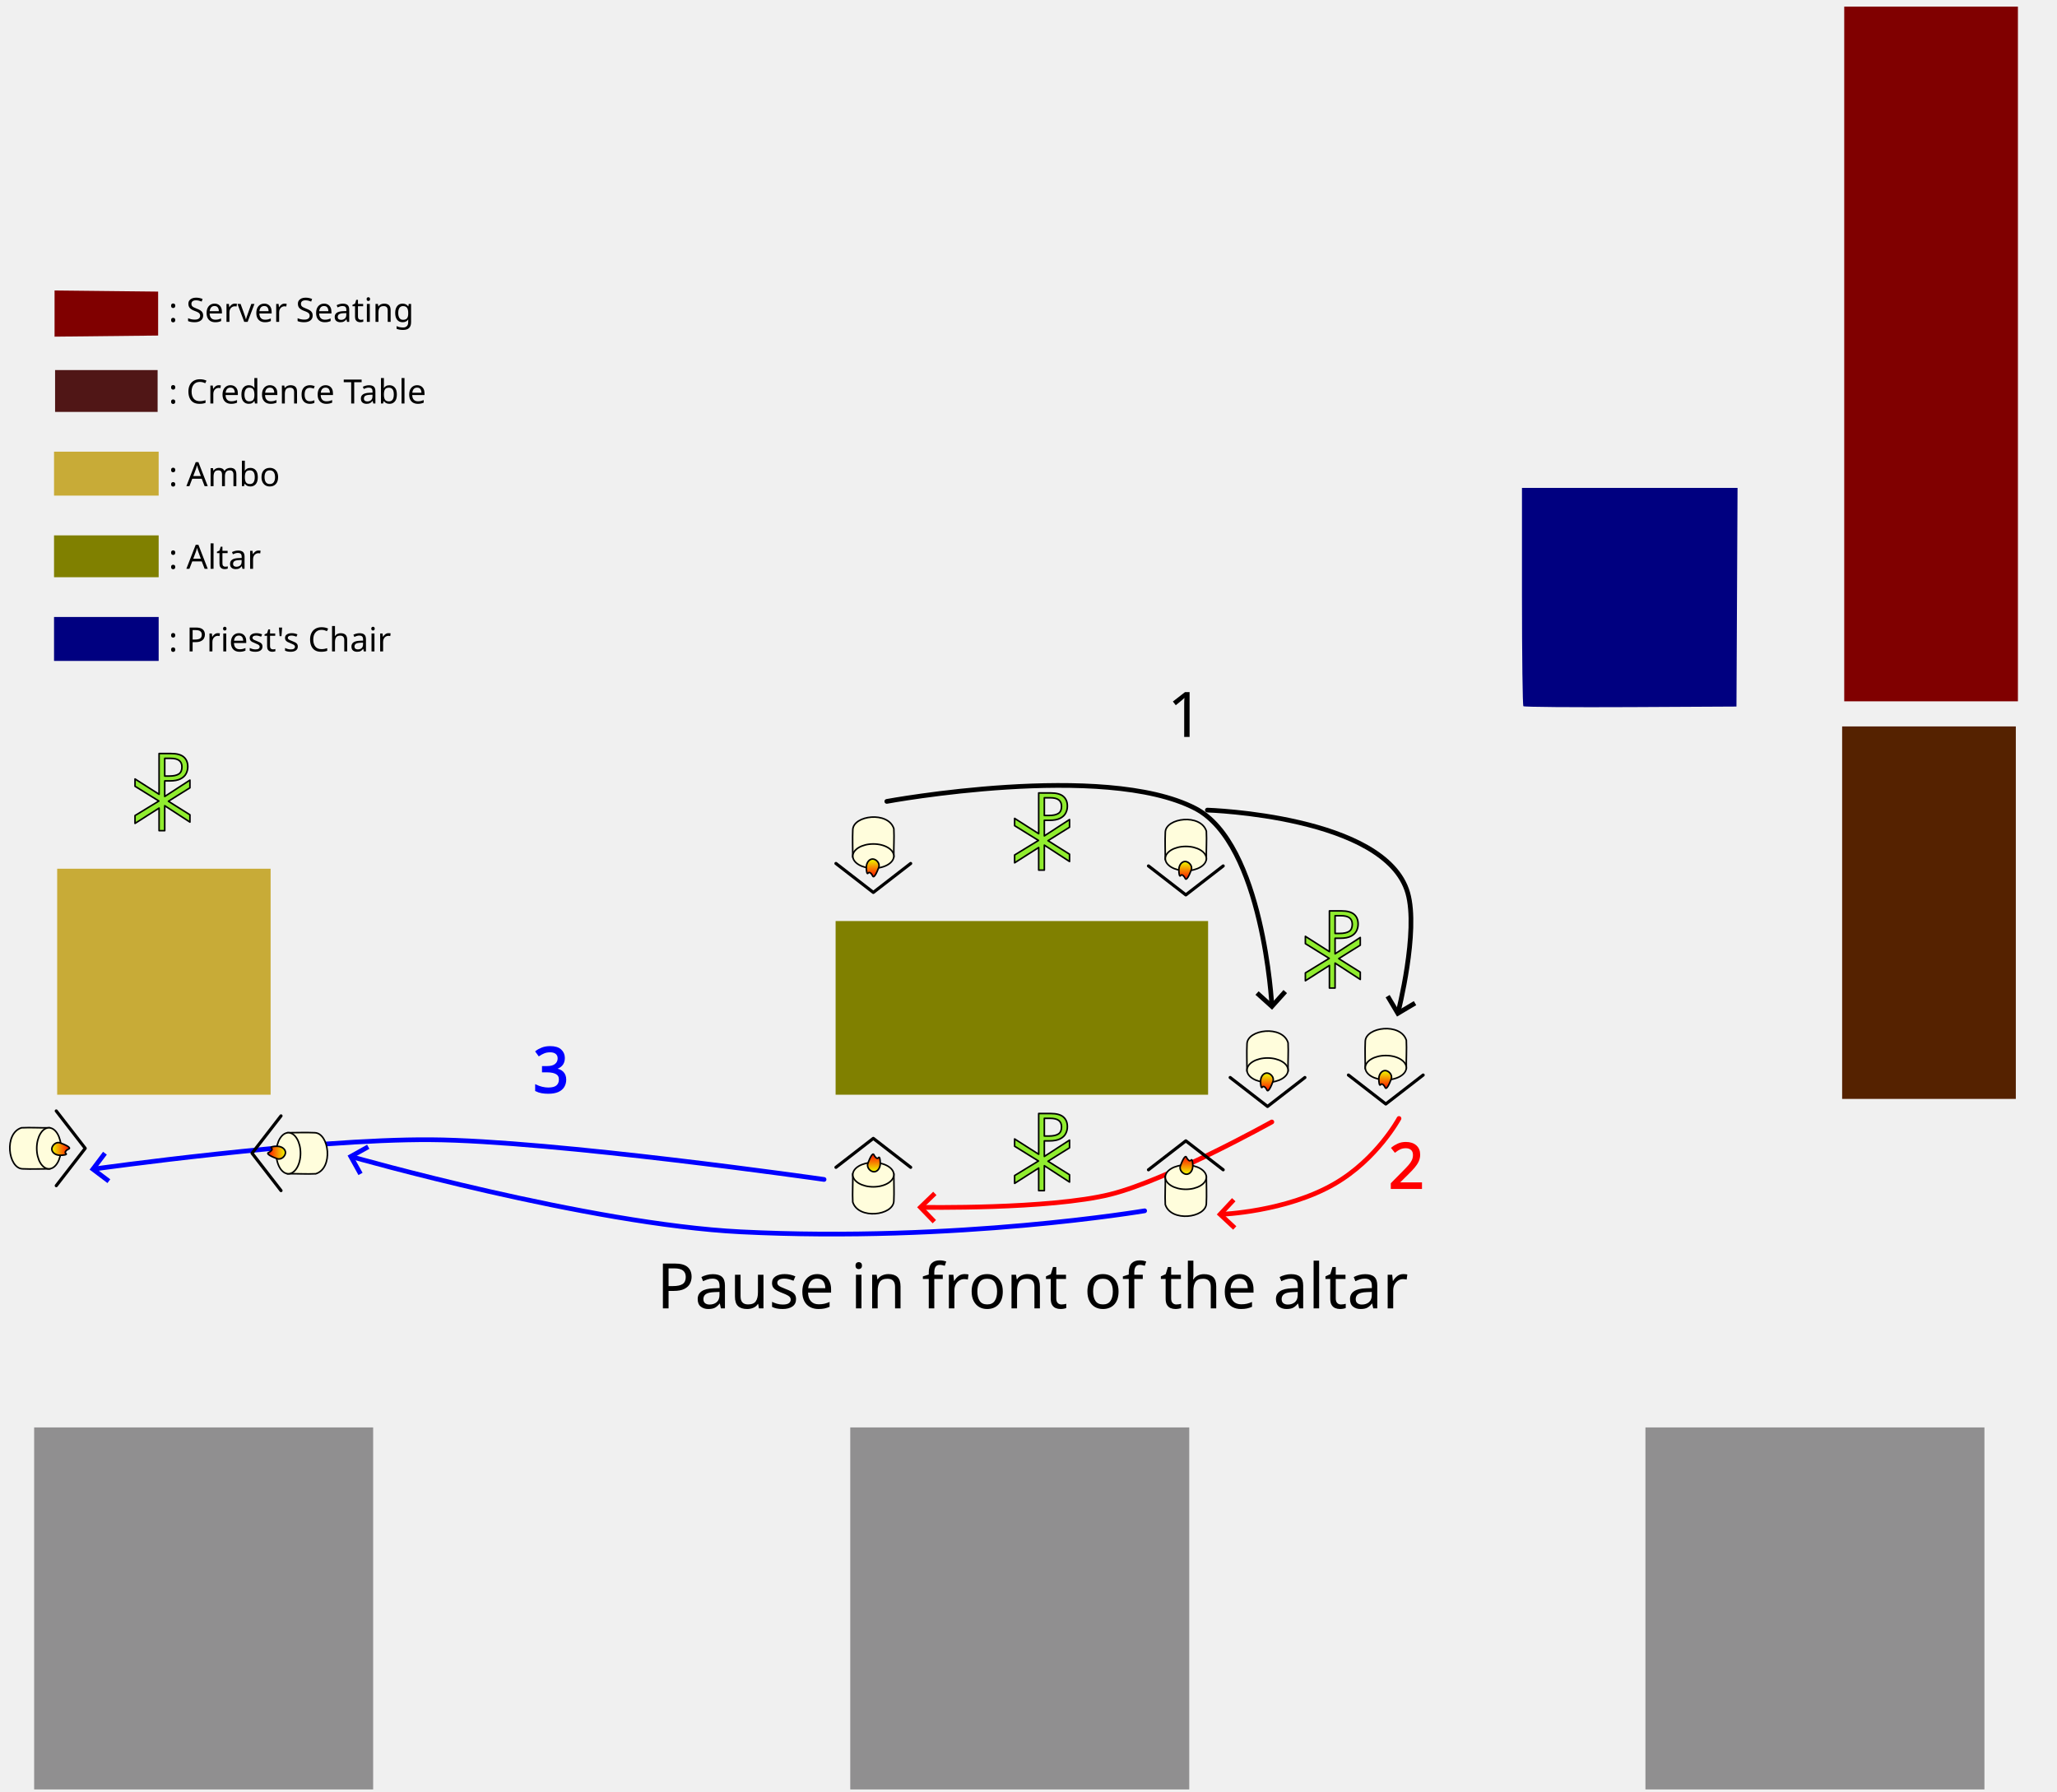
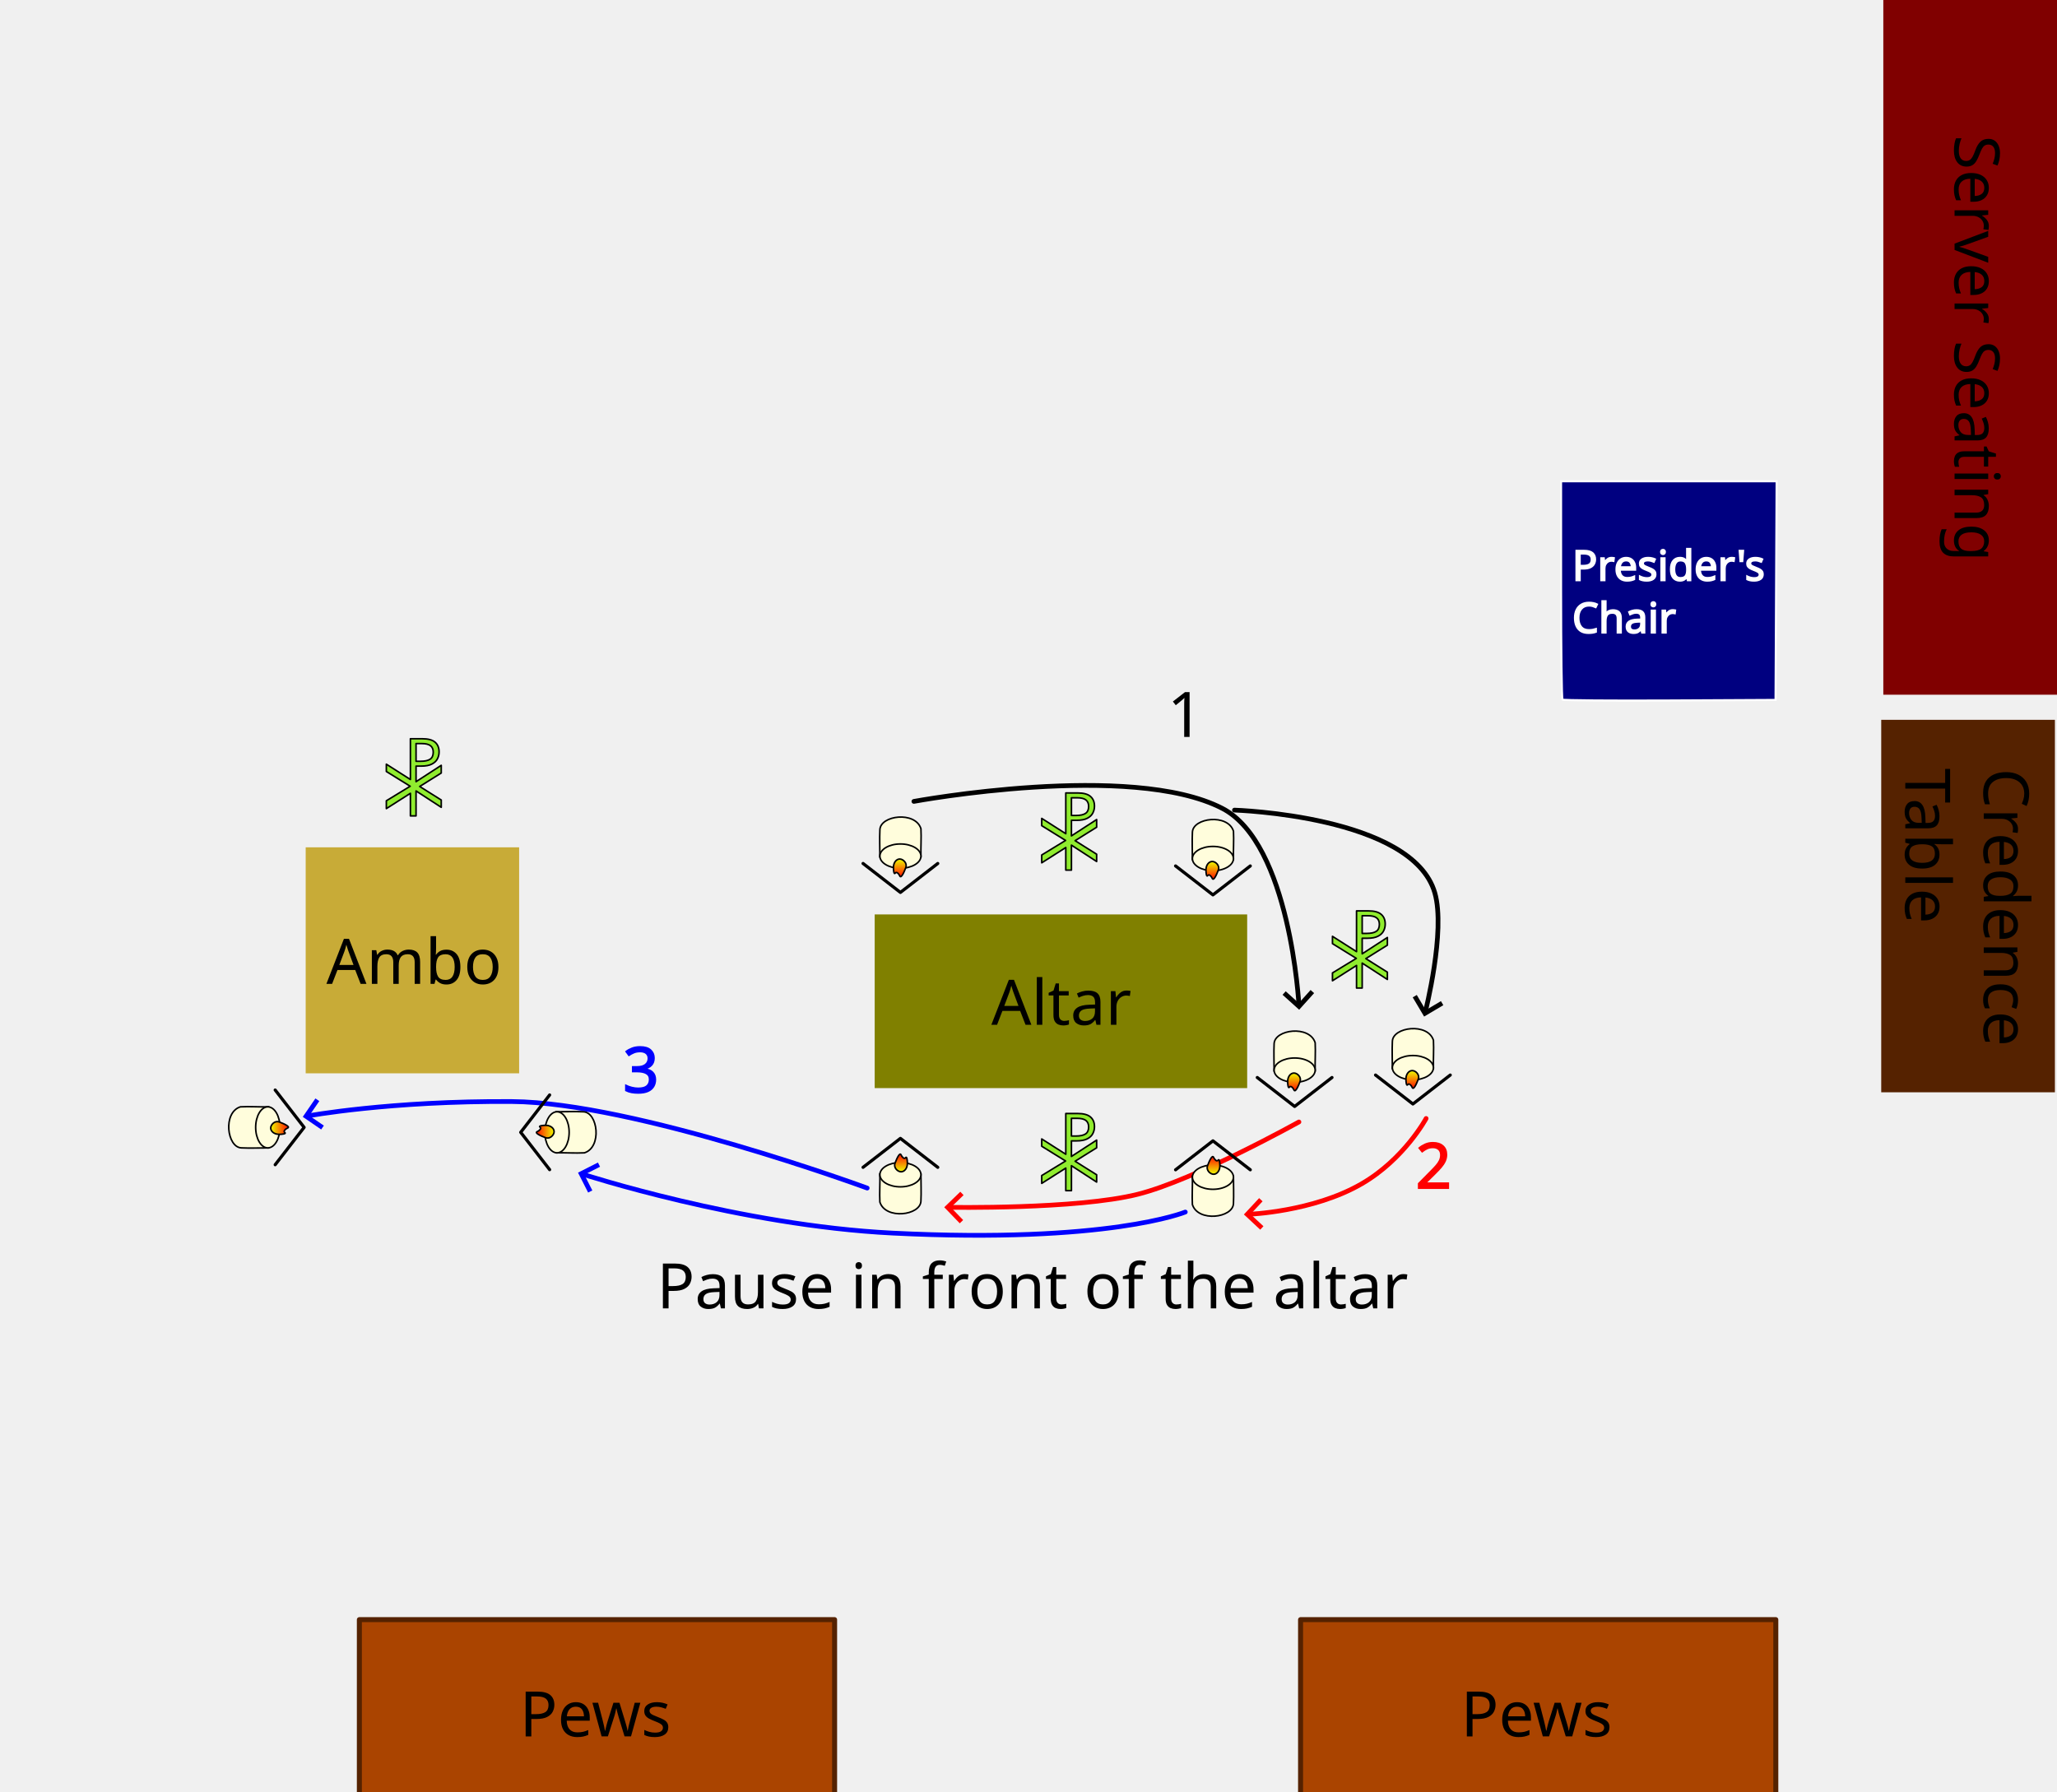
- <svg xmlns="http://www.w3.org/2000/svg" xmlns:xlink="http://www.w3.org/1999/xlink" version="1.1" id="svg48" width="1310.667" height="1141.333" viewBox="0 0 1310.667 1141.333">
+ <svg xmlns="http://www.w3.org/2000/svg" xmlns:xlink="http://www.w3.org/1999/xlink" version="1.1" id="svg48" width="1310.667" height="1141.333" viewBox="0 0 1310.667 1141.333" xml:space="preserve">
  <defs id="defs52">
    <marker style="overflow:visible" id="Arrow1" refX="0" refY="0" orient="auto-start-reverse" markerWidth="4.061" markerHeight="6.707" viewBox="0 0 4.061 6.707" preserveAspectRatio="xMidYMid">
      <path style="fill:none;stroke:context-stroke;stroke-width:1;stroke-linecap:butt" d="M 3,-3 0,0 3,3" id="path5057" transform="rotate(180,0.125,0)" />
    </marker>
    <linearGradient id="linearGradient2110">
      <stop style="stop-color:#edff00;stop-opacity:1;" offset="0" id="stop2106" />
      <stop style="stop-color:#ff1700;stop-opacity:1;" offset="1" id="stop2108" />
    </linearGradient>
    <linearGradient id="linearGradient1039">
      <stop style="stop-color:#000000;stop-opacity:1;" offset="0" id="stop1037" />
    </linearGradient>
-     <linearGradient xlink:href="#linearGradient2110" id="linearGradient2112" x1="-400.906" y1="784.281" x2="-400.906" y2="773.75" gradientUnits="userSpaceOnUse" gradientTransform="matrix(0.8073257,0,0,0.8073257,-77.17398,150.3789)" />
    <linearGradient xlink:href="#linearGradient2110" id="linearGradient4737" gradientUnits="userSpaceOnUse" gradientTransform="matrix(0.8073257,0,0,0.8073257,-77.17398,150.3789)" x1="-400.906" y1="784.281" x2="-400.906" y2="773.75" />
    <linearGradient xlink:href="#linearGradient2110" id="linearGradient4753" gradientUnits="userSpaceOnUse" gradientTransform="matrix(0.8073257,0,0,0.8073257,-77.17398,150.3789)" x1="-400.906" y1="784.281" x2="-400.906" y2="773.75" />
    <linearGradient xlink:href="#linearGradient2110" id="linearGradient4783" gradientUnits="userSpaceOnUse" gradientTransform="matrix(0.8073257,0,0,0.8073257,-77.17398,150.3789)" x1="-400.906" y1="784.281" x2="-400.906" y2="773.75" />
    <linearGradient xlink:href="#linearGradient2110" id="linearGradient4799" gradientUnits="userSpaceOnUse" gradientTransform="matrix(0.8073257,0,0,0.8073257,-77.17398,150.3789)" x1="-400.906" y1="784.281" x2="-400.906" y2="773.75" />
    <linearGradient xlink:href="#linearGradient2110" id="linearGradient4815" gradientUnits="userSpaceOnUse" gradientTransform="matrix(0.8073257,0,0,0.8073257,-77.17398,150.3789)" x1="-400.906" y1="784.281" x2="-400.906" y2="773.75" />
    <linearGradient xlink:href="#linearGradient2110" id="linearGradient4831" gradientUnits="userSpaceOnUse" gradientTransform="matrix(0.8073257,0,0,0.8073257,-77.17398,150.3789)" x1="-400.906" y1="784.281" x2="-400.906" y2="773.75" />
    <linearGradient xlink:href="#linearGradient2110" id="linearGradient4951" gradientUnits="userSpaceOnUse" gradientTransform="matrix(0.8073257,0,0,0.8073257,-77.17398,150.3789)" x1="-400.906" y1="784.281" x2="-400.906" y2="773.75" />
    <linearGradient xlink:href="#linearGradient2110" id="linearGradient4953" gradientUnits="userSpaceOnUse" gradientTransform="matrix(0.8073257,0,0,0.8073257,-77.17398,150.3789)" x1="-400.906" y1="784.281" x2="-400.906" y2="773.75" />
+     <linearGradient xlink:href="#linearGradient2110" id="linearGradient14474" gradientUnits="userSpaceOnUse" gradientTransform="matrix(0.8073257,0,0,0.8073257,-77.17398,150.3789)" x1="-400.906" y1="784.281" x2="-400.906" y2="773.75" />
  </defs>
  <g id="g54">
-     <path style="fill:#800000;stroke-width:1.333" d="m 34.763,199.803 v -14.713 l 33,0.357 33,0.357 v 14 14 l -33,0.357 -33,0.357 z" id="path4187" />
-     <path style="fill:#501616;stroke-width:1.333" d="M 35.097,249.136 V 235.803 h 32.667 32.667 v 13.333 13.333 H 67.763 35.097 Z" id="path4143" />
-     <path style="fill:#c8ab37;stroke-width:1.333" d="m 34.43,301.803 v -14 h 33.333 33.333 v 14 14 H 67.763 34.43 Z" id="path4123" />
-     <path style="fill:#808000;stroke-width:1.333" d="m 34.43,354.47 v -13.333 h 33.333 33.333 v 13.333 13.333 H 67.763 34.43 Z" id="path4103" />
-     <path style="fill:#000080;stroke-width:1.333" d="m 34.43,407.136 v -14 h 33.333 33.333 v 14 14 H 67.763 34.43 Z" id="path4061" />
-     <path style="fill:#800000;stroke-width:1.333" d="M 1175.097,225.548 V 4.215 h 55.333 55.333 V 225.548 446.881 h -55.333 -55.333 z" id="path4037" />
-     <path style="fill:#000080;stroke-width:1.333" d="m 970.664,450.004 c -0.496,-0.496 -0.901,-32.001 -0.901,-70.012 v -69.111 h 68.679 68.679 l -0.345,69.667 -0.345,69.667 -67.432,0.345 c -37.088,0.19 -67.838,-0.06 -68.333,-0.556 z" id="path4035" />
-     <path style="fill:#808000;stroke-width:1.333" d="m 532.43,642.215 v -55.333 h 118.667 118.667 v 55.333 55.333 H 651.097 532.43 Z" id="path4033" />
-     <path style="fill:#c8ab37;stroke-width:1.333" d="m 36.43,625.548 v -72 h 68 68 v 72 72 h -68 -68 z" id="path4031" />
-     <path style="fill:#552200;stroke-width:1.333" d="M 1173.763,581.548 V 462.881 h 55.333 55.333 V 581.548 700.215 h -55.333 -55.333 z" id="path4029" />
-     <path style="fill:#908f90;stroke-width:1.333" d="M 1048.43,1024.881 V 909.548 h 108 108 v 115.333 115.333 h -108 -108 z" id="path4027" />
-     <path style="fill:#908f90;stroke-width:1.333" d="M 541.763,1024.881 V 909.548 h 108 108 v 115.333 115.333 h -108 -108 z" id="path4025" />
-     <path style="fill:#908f90;stroke-width:1.333" d="M 21.763,1024.881 V 909.548 H 129.763 237.763 v 115.333 115.333 H 129.763 21.763 Z" id="path4021" />
-     <g id="g1775" transform="translate(149.1426,-91.05547)">
-       <path style="fill:#ffca00;fill-opacity:1;stroke:#000000;stroke-width:4.58;stroke-dasharray:none;stroke-dashoffset:0;stroke-opacity:1" id="path1746" d="m -399.077,179.704 c -107.423,-11.161 -30.597,127.778 -98.665,43.926 -68.068,-83.851 52.11,19.896 63.271,-87.527 11.161,-107.423 -127.778,-30.597 -43.926,-98.665 83.851,-68.068 -19.896,52.11 87.527,63.271 107.423,11.161 30.597,-127.778 98.665,-43.926 68.068,83.851 -52.11,-19.896 -63.271,87.527 -11.161,107.423 127.778,30.597 43.926,98.665 -83.851,68.068 19.896,-52.11 -87.527,-63.271 z" transform="matrix(0.1372033,-0.1698323,0.1698323,0.1372033,-312.0219,641.285)" />
-       <path style="fill:none;stroke:#000000;stroke-width:2;stroke-linecap:round;stroke-linejoin:round;stroke-dasharray:none;stroke-opacity:1" d="m -366.202,701.22 23.803,-18.438 23.803,18.438" id="path1769" />
-     </g>
-     <path style="fill:none;stroke:#000000;stroke-width:2;stroke-linecap:round;stroke-linejoin:round;stroke-dasharray:none;stroke-opacity:1" d="m -464.738,702.127 23.803,-18.438 23.803,18.438" id="path1771" />
-     <g id="g3921">
-       <g id="g3901" transform="matrix(1.291578,0,0,1.291578,121.3577,-225.832)" style="stroke-width:0.774;stroke-dasharray:none">
-         <g id="g1976" style="stroke-width:0.774;stroke-dasharray:none">
-           <path id="ellipse1964" style="fill:#fffddc;stroke:#000000;stroke-linecap:round;stroke-linejoin:round;stroke-width:0.774;stroke-dasharray:none" d="m -411.295,784.34 c 0.13,4.625 -0.247,9.546 0,14.033 2.765,8.793 20.068,6.628 20.254,-0.535 0.212,-4.273 0,-9.041 0,-13.498 z" />
-           <ellipse style="fill:#fffddc;fill-opacity:1;stroke:#000000;stroke-width:0.774;stroke-linecap:round;stroke-linejoin:round;stroke-dasharray:none;stroke-dashoffset:0;stroke-opacity:1" id="path1835" ry="5.994" rx="10.127" cy="784.857" cx="-401.164" />
-         </g>
-         <path id="path2030" style="fill:url(#linearGradient2112);stroke:#000000;stroke-width:0.774;stroke-linecap:round;stroke-linejoin:round;stroke-dasharray:none" d="m -397.733,779.412 c -0.034,2.299 -1.445,4.011 -3.103,4.011 -1.658,0 -3.789,-2.002 -3.002,-4.163 0.833,-2.286 2.356,-5.69 3.002,-4.163 0.4,0.946 1.579,2.331 2.224,1.371 0.606,-0.902 0.905,1.239 0.879,2.944 z" />
-       </g>
-       <path style="fill:none;stroke:#000000;stroke-width:2;stroke-linecap:round;stroke-linejoin:round;stroke-dasharray:none;stroke-opacity:1" d="m -420.58,783.176 23.803,-18.438 23.803,18.438" id="path3895" />
-     </g>
-     <g id="g4735" transform="rotate(180,79.83701,666.6911)">
+     <g id="g4735" transform="rotate(180,88.47158,666.6911)">
      <g id="g4731" transform="matrix(1.291578,0,0,1.291578,121.3577,-225.832)" style="stroke-width:0.774;stroke-dasharray:none">
        <g id="g4727" style="stroke-width:0.774;stroke-dasharray:none">
          <path id="path4723" style="fill:#fffddc;stroke:#000000;stroke-width:0.774;stroke-linecap:round;stroke-linejoin:round;stroke-dasharray:none" d="m -411.295,784.34 c 0.13,4.625 -0.247,9.546 0,14.033 2.765,8.793 20.068,6.628 20.254,-0.535 0.212,-4.273 0,-9.041 0,-13.498 z" />
          <ellipse style="fill:#fffddc;fill-opacity:1;stroke:#000000;stroke-width:0.774;stroke-linecap:round;stroke-linejoin:round;stroke-dasharray:none;stroke-dashoffset:0;stroke-opacity:1" id="ellipse4725" ry="5.994" rx="10.127" cy="784.857" cx="-401.164" />
        </g>
        <path id="path4729" style="fill:url(#linearGradient4737);stroke:#000000;stroke-width:0.774;stroke-linecap:round;stroke-linejoin:round;stroke-dasharray:none" d="m -397.733,779.412 c -0.034,2.299 -1.445,4.011 -3.103,4.011 -1.658,0 -3.789,-2.002 -3.002,-4.163 0.833,-2.286 2.356,-5.69 3.002,-4.163 0.4,0.946 1.579,2.331 2.224,1.371 0.606,-0.902 0.905,1.239 0.879,2.944 z" />
      </g>
      <path style="fill:none;stroke:#000000;stroke-width:2;stroke-linecap:round;stroke-linejoin:round;stroke-dasharray:none;stroke-opacity:1" d="m -420.58,783.176 23.803,-18.438 23.803,18.438" id="path4733" />
    </g>
-     <g id="g4767" transform="rotate(180,829.3669,593.6542)">
+     <g id="g4767" transform="rotate(180,838.0015,593.6542)">
      <g id="g4747" transform="matrix(1.291578,0,0,1.291578,1421.288,-373.4757)" style="stroke-width:0.774;stroke-dasharray:none">
        <g id="g4743" style="stroke-width:0.774;stroke-dasharray:none">
          <path id="path4739" style="fill:#fffddc;stroke:#000000;stroke-width:0.774;stroke-linecap:round;stroke-linejoin:round;stroke-dasharray:none" d="m -411.295,784.34 c 0.13,4.625 -0.247,9.546 0,14.033 2.765,8.793 20.068,6.628 20.254,-0.535 0.212,-4.273 0,-9.041 0,-13.498 z" />
          <ellipse style="fill:#fffddc;fill-opacity:1;stroke:#000000;stroke-width:0.774;stroke-linecap:round;stroke-linejoin:round;stroke-dasharray:none;stroke-dashoffset:0;stroke-opacity:1" id="ellipse4741" ry="5.994" rx="10.127" cy="784.857" cx="-401.164" />
        </g>
        <path id="path4745" style="fill:url(#linearGradient4753);stroke:#000000;stroke-width:0.774;stroke-linecap:round;stroke-linejoin:round;stroke-dasharray:none" d="m -397.733,779.412 c -0.034,2.299 -1.445,4.011 -3.103,4.011 -1.658,0 -3.789,-2.002 -3.002,-4.163 0.833,-2.286 2.356,-5.69 3.002,-4.163 0.4,0.946 1.579,2.331 2.224,1.371 0.606,-0.902 0.905,1.239 0.879,2.944 z" />
      </g>
      <path style="fill:none;stroke:#000000;stroke-width:2;stroke-linecap:round;stroke-linejoin:round;stroke-dasharray:none;stroke-opacity:1" d="m 879.35,635.533 23.803,-18.438 23.803,18.438" id="path4749" />
    </g>
-     <g id="g4781" transform="rotate(180,205.4308,734.8807)">
+     <g id="g4781" transform="rotate(180,214.0653,734.8807)">
      <g id="g4777" transform="matrix(1.291578,0,0,1.291578,121.3577,-225.832)" style="stroke-width:0.774;stroke-dasharray:none">
        <g id="g4773" style="stroke-width:0.774;stroke-dasharray:none">
          <path id="path4769" style="fill:#fffddc;stroke:#000000;stroke-width:0.774;stroke-linecap:round;stroke-linejoin:round;stroke-dasharray:none" d="m -411.295,784.34 c 0.13,4.625 -0.247,9.546 0,14.033 2.765,8.793 20.068,6.628 20.254,-0.535 0.212,-4.273 0,-9.041 0,-13.498 z" />
          <ellipse style="fill:#fffddc;fill-opacity:1;stroke:#000000;stroke-width:0.774;stroke-linecap:round;stroke-linejoin:round;stroke-dasharray:none;stroke-dashoffset:0;stroke-opacity:1" id="ellipse4771" ry="5.994" rx="10.127" cy="784.857" cx="-401.164" />
        </g>
        <path id="path4775" style="fill:url(#linearGradient4783);stroke:#000000;stroke-width:0.774;stroke-linecap:round;stroke-linejoin:round;stroke-dasharray:none" d="m -397.733,779.412 c -0.034,2.299 -1.445,4.011 -3.103,4.011 -1.658,0 -3.789,-2.002 -3.002,-4.163 0.833,-2.286 2.356,-5.69 3.002,-4.163 0.4,0.946 1.579,2.331 2.224,1.371 0.606,-0.902 0.905,1.239 0.879,2.944 z" />
      </g>
      <path style="fill:none;stroke:#000000;stroke-width:2;stroke-linecap:round;stroke-linejoin:round;stroke-dasharray:none;stroke-opacity:1" d="m -420.58,783.176 23.803,-18.438 23.803,18.438" id="path4779" />
    </g>
-     <g id="g4797" transform="rotate(180,243.1089,734.0957)">
+     <g id="g4797" transform="rotate(180,251.7435,734.0957)">
      <g id="g4793" transform="matrix(1.291578,0,0,1.291578,121.3577,-225.832)" style="stroke-width:0.774;stroke-dasharray:none">
        <g id="g4789" style="stroke-width:0.774;stroke-dasharray:none">
          <path id="path4785" style="fill:#fffddc;stroke:#000000;stroke-width:0.774;stroke-linecap:round;stroke-linejoin:round;stroke-dasharray:none" d="m -411.295,784.34 c 0.13,4.625 -0.247,9.546 0,14.033 2.765,8.793 20.068,6.628 20.254,-0.535 0.212,-4.273 0,-9.041 0,-13.498 z" />
          <ellipse style="fill:#fffddc;fill-opacity:1;stroke:#000000;stroke-width:0.774;stroke-linecap:round;stroke-linejoin:round;stroke-dasharray:none;stroke-dashoffset:0;stroke-opacity:1" id="ellipse4787" ry="5.994" rx="10.127" cy="784.857" cx="-401.164" />
        </g>
        <path id="path4791" style="fill:url(#linearGradient4799);stroke:#000000;stroke-width:0.774;stroke-linecap:round;stroke-linejoin:round;stroke-dasharray:none" d="m -397.733,779.412 c -0.034,2.299 -1.445,4.011 -3.103,4.011 -1.658,0 -3.789,-2.002 -3.002,-4.163 0.833,-2.286 2.356,-5.69 3.002,-4.163 0.4,0.946 1.579,2.331 2.224,1.371 0.606,-0.902 0.905,1.239 0.879,2.944 z" />
      </g>
      <path style="fill:none;stroke:#000000;stroke-width:2;stroke-linecap:round;stroke-linejoin:round;stroke-dasharray:none;stroke-opacity:1" d="m -420.58,783.176 23.803,-18.438 23.803,18.438" id="path4795" />
    </g>
-     <g id="g4829" transform="rotate(90,-154.7236,973.7532)">
+     <g id="g4829" transform="rotate(90,-78.30858,1036.824)">
      <g id="g4825" transform="matrix(1.291578,0,0,1.291578,121.3577,-225.832)" style="stroke-width:0.774;stroke-dasharray:none">
        <g id="g4821" style="stroke-width:0.774;stroke-dasharray:none">
          <path id="path4817" style="fill:#fffddc;stroke:#000000;stroke-width:0.774;stroke-linecap:round;stroke-linejoin:round;stroke-dasharray:none" d="m -411.295,784.34 c 0.13,4.625 -0.247,9.546 0,14.033 2.765,8.793 20.068,6.628 20.254,-0.535 0.212,-4.273 0,-9.041 0,-13.498 z" />
          <ellipse style="fill:#fffddc;fill-opacity:1;stroke:#000000;stroke-width:0.774;stroke-linecap:round;stroke-linejoin:round;stroke-dasharray:none;stroke-dashoffset:0;stroke-opacity:1" id="ellipse4819" ry="5.994" rx="10.127" cy="784.857" cx="-401.164" />
        </g>
        <path id="path4823" style="fill:url(#linearGradient4831);stroke:#000000;stroke-width:0.774;stroke-linecap:round;stroke-linejoin:round;stroke-dasharray:none" d="m -397.733,779.412 c -0.034,2.299 -1.445,4.011 -3.103,4.011 -1.658,0 -3.789,-2.002 -3.002,-4.163 0.833,-2.286 2.356,-5.69 3.002,-4.163 0.4,0.946 1.579,2.331 2.224,1.371 0.606,-0.902 0.905,1.239 0.879,2.944 z" />
      </g>
      <path style="fill:none;stroke:#000000;stroke-width:2;stroke-linecap:round;stroke-linejoin:round;stroke-dasharray:none;stroke-opacity:1" d="m -420.58,783.176 23.803,-18.438 23.803,18.438" id="path4827" />
    </g>
-     <g id="g4879">
-       <g aria-label="P" id="text4835" style="font-size:40px;line-height:1.25;fill:#000000;fill-opacity:1;stroke:#000000;stroke-opacity:1;stroke-linecap:butt;stroke-linejoin:round" transform="translate(-480.3961,91.84043)">
-         <path id="path4841" style="fill:#90ec2f;fill-opacity:1;stroke:#000000;stroke-opacity:1;stroke-linecap:butt;stroke-linejoin:round" d="M 409.068 397.72 L 409.068 423.693 L 393.738 413.927 L 393.738 418.581 L 408.927 427.988 L 393.738 437.249 L 393.738 442.247 L 409.068 432.492 L 409.068 446.884 L 412.668 446.884 L 412.668 430.978 L 428.722 441.413 L 428.722 436.759 L 415.004 428.136 L 428.722 419.562 L 428.722 414.662 L 412.668 425.081 L 412.668 415.16 L 415.947 415.16 C 418.8 415.16 421.053 414.734 422.707 413.88 C 424.387 413.027 425.574 411.92 426.267 410.56 C 426.987 409.173 427.347 407.692 427.347 406.119 C 427.347 403.452 426.493 401.386 424.787 399.919 C 423.08 398.453 420.36 397.72 416.627 397.72 L 409.068 397.72 z M 412.668 400.8 L 416.308 400.8 C 418.842 400.8 420.693 401.253 421.867 402.16 C 423.04 403.066 423.627 404.439 423.627 406.279 C 423.627 408.385 422.96 409.879 421.627 410.759 C 420.293 411.639 418.267 412.079 415.546 412.079 L 412.668 412.079 L 412.668 400.8 z " />
-       </g>
-       <g aria-label="X" transform="rotate(90)" id="text4839" style="font-size:48.997px;line-height:1.25;stroke:#000000;stroke-width:1.225;stroke-linejoin:round" />
-     </g>
-     <g id="g4887" transform="translate(733.1535,15.69922)">
+     <g id="g4887" transform="translate(750.4227,15.69922)">
      <g aria-label="P" id="g4883" style="font-size:40px;line-height:1.25;fill:#000000;fill-opacity:1;stroke:#000000;stroke-linecap:butt;stroke-linejoin:round;stroke-opacity:1" transform="translate(-480.3961,91.84043)">
        <path id="path4881" style="fill:#90ec2f;fill-opacity:1;stroke:#000000;stroke-linecap:butt;stroke-linejoin:round;stroke-opacity:1" d="m 409.068,397.72 v 25.973 l -15.33,-9.766 v 4.654 l 15.189,9.406 -15.189,9.262 v 4.998 l 15.33,-9.756 v 14.393 h 3.6 v -15.906 l 16.055,10.436 v -4.654 l -13.719,-8.623 13.719,-8.574 v -4.9 l -16.055,10.42 v -9.922 h 3.279 c 2.853,0 5.106,-0.426 6.76,-1.279 1.68,-0.853 2.867,-1.96 3.561,-3.32 0.72,-1.387 1.08,-2.868 1.08,-4.441 0,-2.667 -0.854,-4.733 -2.561,-6.199 -1.707,-1.467 -4.427,-2.199 -8.16,-2.199 z m 3.6,3.08 h 3.641 c 2.533,0 4.385,0.453 5.559,1.359 1.173,0.907 1.76,2.279 1.76,4.119 0,2.107 -0.667,3.6 -2,4.48 -1.333,0.88 -3.36,1.32 -6.08,1.32 h -2.879 z" />
      </g>
      <g aria-label="X" transform="rotate(90)" id="g4885" style="font-size:48.997px;line-height:1.25;stroke:#000000;stroke-width:1.225;stroke-linejoin:round" />
    </g>
-     <g id="g4895" transform="translate(918.4043,90.85147)">
+     <g id="g4895" transform="translate(935.6735,90.85147)">
      <g aria-label="P" id="g4891" style="font-size:40px;line-height:1.25;fill:#000000;fill-opacity:1;stroke:#000000;stroke-linecap:butt;stroke-linejoin:round;stroke-opacity:1" transform="translate(-480.3961,91.84043)">
        <path id="path4889" style="fill:#90ec2f;fill-opacity:1;stroke:#000000;stroke-linecap:butt;stroke-linejoin:round;stroke-opacity:1" d="m 409.068,397.72 v 25.973 l -15.33,-9.766 v 4.654 l 15.189,9.406 -15.189,9.262 v 4.998 l 15.33,-9.756 v 14.393 h 3.6 v -15.906 l 16.055,10.436 v -4.654 l -13.719,-8.623 13.719,-8.574 v -4.9 l -16.055,10.42 v -9.922 h 3.279 c 2.853,0 5.106,-0.426 6.76,-1.279 1.68,-0.853 2.867,-1.96 3.561,-3.32 0.72,-1.387 1.08,-2.868 1.08,-4.441 0,-2.667 -0.854,-4.733 -2.561,-6.199 -1.707,-1.467 -4.427,-2.199 -8.16,-2.199 z m 3.6,3.08 h 3.641 c 2.533,0 4.385,0.453 5.559,1.359 1.173,0.907 1.76,2.279 1.76,4.119 0,2.107 -0.667,3.6 -2,4.48 -1.333,0.88 -3.36,1.32 -6.08,1.32 h -2.879 z" />
      </g>
      <g aria-label="X" transform="rotate(90)" id="g4893" style="font-size:48.997px;line-height:1.25;stroke:#000000;stroke-width:1.225;stroke-linejoin:round" />
    </g>
-     <g id="g4903" transform="translate(172.6914,-9.419532)">
+     <g id="g4903" transform="translate(332.8235,-18.83906)">
      <g aria-label="P" id="g4899" style="font-size:40px;line-height:1.25;fill:#000000;fill-opacity:1;stroke:#000000;stroke-linecap:butt;stroke-linejoin:round;stroke-opacity:1" transform="translate(-480.3961,91.84043)">
        <path id="path4897" style="fill:#90ec2f;fill-opacity:1;stroke:#000000;stroke-linecap:butt;stroke-linejoin:round;stroke-opacity:1" d="m 409.068,397.72 v 25.973 l -15.33,-9.766 v 4.654 l 15.189,9.406 -15.189,9.262 v 4.998 l 15.33,-9.756 v 14.393 h 3.6 v -15.906 l 16.055,10.436 v -4.654 l -13.719,-8.623 13.719,-8.574 v -4.9 l -16.055,10.42 v -9.922 h 3.279 c 2.853,0 5.106,-0.426 6.76,-1.279 1.68,-0.853 2.867,-1.96 3.561,-3.32 0.72,-1.387 1.08,-2.868 1.08,-4.441 0,-2.667 -0.854,-4.733 -2.561,-6.199 -1.707,-1.467 -4.427,-2.199 -8.16,-2.199 z m 3.6,3.08 h 3.641 c 2.533,0 4.385,0.453 5.559,1.359 1.173,0.907 1.76,2.279 1.76,4.119 0,2.107 -0.667,3.6 -2,4.48 -1.333,0.88 -3.36,1.32 -6.08,1.32 h -2.879 z" />
      </g>
      <g aria-label="X" transform="rotate(90)" id="g4901" style="font-size:48.997px;line-height:1.25;stroke:#000000;stroke-width:1.225;stroke-linejoin:round" />
    </g>
-     <path style="fill:none;stroke:#000000;stroke-width:3;stroke-linecap:round;stroke-linejoin:miter;stroke-opacity:1;stroke-dasharray:none;marker-end:url(#Arrow1);stroke-dashoffset:0" d="m 769.301,516.198 c 0,0 113.449,3.484 127.662,52.73 7.051,24.432 -6.106,76.042 -6.106,76.042" id="path4907" />
-     <path style="fill:none;stroke:#000000;stroke-width:3;stroke-linecap:round;stroke-linejoin:miter;stroke-opacity:1;stroke-dasharray:none;marker-end:url(#Arrow1);stroke-dashoffset:0" d="m 565.042,510.647 c 0,0 138.276,-25.614 196.488,4.44 43.413,22.413 48.845,125.442 48.845,125.442" id="path4909" />
-     <g id="g4949" transform="translate(733.1535,219.9581)">
+     <path style="fill:none;stroke:#000000;stroke-width:3;stroke-linecap:round;stroke-linejoin:miter;stroke-dasharray:none;stroke-dashoffset:0;stroke-opacity:1;marker-end:url(#Arrow1)" d="m 786.57,516.198 c 0,0 113.449,3.484 127.662,52.73 7.051,24.432 -6.106,76.042 -6.106,76.042" id="path4907" />
+     <path style="fill:none;stroke:#000000;stroke-width:3;stroke-linecap:round;stroke-linejoin:miter;stroke-dasharray:none;stroke-dashoffset:0;stroke-opacity:1;marker-end:url(#Arrow1)" d="m 582.311,510.647 c 0,0 138.276,-25.614 196.488,4.44 43.413,22.413 48.845,125.442 48.845,125.442" id="path4909" />
+     <g id="g4949" transform="translate(750.4227,219.9581)">
      <g aria-label="P" id="g4945" style="font-size:40px;line-height:1.25;fill:#000000;fill-opacity:1;stroke:#000000;stroke-linecap:butt;stroke-linejoin:round;stroke-opacity:1" transform="translate(-480.3961,91.84043)">
        <path id="path4943" style="fill:#90ec2f;fill-opacity:1;stroke:#000000;stroke-linecap:butt;stroke-linejoin:round;stroke-opacity:1" d="m 409.068,397.72 v 25.973 l -15.33,-9.766 v 4.654 l 15.189,9.406 -15.189,9.262 v 4.998 l 15.33,-9.756 v 14.393 h 3.6 v -15.906 l 16.055,10.436 v -4.654 l -13.719,-8.623 13.719,-8.574 v -4.9 l -16.055,10.42 v -9.922 h 3.279 c 2.853,0 5.106,-0.426 6.76,-1.279 1.68,-0.853 2.867,-1.96 3.561,-3.32 0.72,-1.387 1.08,-2.868 1.08,-4.441 0,-2.667 -0.854,-4.733 -2.561,-6.199 -1.707,-1.467 -4.427,-2.199 -8.16,-2.199 z m 3.6,3.08 h 3.641 c 2.533,0 4.385,0.453 5.559,1.359 1.173,0.907 1.76,2.279 1.76,4.119 0,2.107 -0.667,3.6 -2,4.48 -1.333,0.88 -3.36,1.32 -6.08,1.32 h -2.879 z" />
      </g>
      <g aria-label="X" transform="rotate(90)" id="g4947" style="font-size:48.997px;line-height:1.25;stroke:#000000;stroke-width:1.225;stroke-linejoin:round" />
    </g>
    <text xml:space="preserve" style="font-style:normal;font-weight:normal;font-size:40px;line-height:1.25;font-family:sans-serif;fill:#000000;fill-opacity:1;stroke:none" x="418.509" y="833.687" id="text4957">
      <tspan id="tspan4955" x="418.509" y="833.687">Pause in front of the altar</tspan>
    </text>
-     <path style="fill:none;stroke:#ff0000;stroke-width:3;stroke-linecap:round;stroke-linejoin:miter;stroke-opacity:1;stroke-dasharray:none;marker-end:url(#Arrow1);stroke-dashoffset:0" d="m 810.375,714.906 c 0,0 -66.293,36.956 -102.684,46.069 -39.039,9.776 -120.446,8.326 -120.446,8.326" id="path4961" />
-     <g id="g4941" transform="translate(-147.5727,109.8491)">
+     <path style="fill:none;stroke:#ff0000;stroke-width:3;stroke-linecap:round;stroke-linejoin:miter;stroke-dasharray:none;stroke-dashoffset:0;stroke-opacity:1;marker-end:url(#Arrow1)" d="m 827.644,714.906 c 0,0 -66.293,36.956 -102.684,46.069 -39.039,9.776 -120.446,8.326 -120.446,8.326" id="path4961" />
+     <g id="g4941" transform="translate(-130.3035,109.8491)">
      <g id="g4937" transform="matrix(1.291578,0,0,1.291578,1421.288,-373.4757)" style="stroke-width:0.774;stroke-dasharray:none">
        <g id="g4933" style="stroke-width:0.774;stroke-dasharray:none">
          <path id="path4929" style="fill:#fffddc;stroke:#000000;stroke-width:0.774;stroke-linecap:round;stroke-linejoin:round;stroke-dasharray:none" d="m -411.295,784.34 c 0.13,4.625 -0.247,9.546 0,14.033 2.765,8.793 20.068,6.628 20.254,-0.535 0.212,-4.273 0,-9.041 0,-13.498 z" />
          <ellipse style="fill:#fffddc;fill-opacity:1;stroke:#000000;stroke-width:0.774;stroke-linecap:round;stroke-linejoin:round;stroke-dasharray:none;stroke-dashoffset:0;stroke-opacity:1" id="ellipse4931" ry="5.994" rx="10.127" cy="784.857" cx="-401.164" />
        </g>
        <path id="path4935" style="fill:url(#linearGradient4951);stroke:#000000;stroke-width:0.774;stroke-linecap:round;stroke-linejoin:round;stroke-dasharray:none" d="m -397.733,779.412 c -0.034,2.299 -1.445,4.011 -3.103,4.011 -1.658,0 -3.789,-2.002 -3.002,-4.163 0.833,-2.286 2.356,-5.69 3.002,-4.163 0.4,0.946 1.579,2.331 2.224,1.371 0.606,-0.902 0.905,1.239 0.879,2.944 z" />
      </g>
      <path style="fill:none;stroke:#000000;stroke-width:2;stroke-linecap:round;stroke-linejoin:round;stroke-dasharray:none;stroke-opacity:1" d="m 879.35,635.533 23.803,-18.438 23.803,18.438" id="path4939" />
    </g>
-     <path style="fill:none;stroke:#ff0000;stroke-width:3;stroke-linecap:round;stroke-linejoin:miter;stroke-opacity:1;stroke-dasharray:none;marker-end:url(#Arrow1);stroke-dashoffset:0" d="m 891.412,712.686 c 0,0 -13.922,25.917 -41.074,41.629 -31.07,17.979 -72.157,19.427 -72.157,19.427" id="path4963" />
+     <path style="fill:none;stroke:#ff0000;stroke-width:3;stroke-linecap:round;stroke-linejoin:miter;stroke-dasharray:none;stroke-dashoffset:0;stroke-opacity:1;marker-end:url(#Arrow1)" d="m 908.681,712.686 c 0,0 -13.922,25.917 -41.074,41.629 -31.07,17.979 -72.157,19.427 -72.157,19.427" id="path4963" />
    <text xml:space="preserve" style="font-style:normal;font-weight:normal;font-size:40px;line-height:1.25;font-family:sans-serif;fill:#000000;fill-opacity:1;stroke:none" x="743.769" y="469.573" id="text4967">
      <tspan id="tspan4965" x="743.769" y="469.573">1</tspan>
    </text>
-     <text xml:space="preserve" style="font-style:normal;font-weight:normal;font-size:40px;line-height:1.25;font-family:sans-serif;fill:#ff0000;fill-opacity:1;stroke:#ff0000;stroke-opacity:1" x="884.752" y="757.09" id="text4971">
-       <tspan id="tspan4969" x="884.752" y="757.09">2</tspan>
-     </text>
-     <text xml:space="preserve" style="font-style:normal;font-weight:normal;font-size:40px;line-height:1.25;font-family:sans-serif;fill:#0000ff;fill-opacity:1;stroke:#0000ff" x="339.691" y="696.034" id="text4975">
-       <tspan id="tspan4973" x="339.691" y="696.034">3</tspan>
-     </text>
-     <path style="fill:none;stroke:#0000ff;stroke-width:3;stroke-linecap:round;stroke-linejoin:miter;stroke-opacity:1;stroke-dasharray:none;marker-end:url(#Arrow1);stroke-dashoffset:0" d="m 525.078,751.539 c 0,0 -172.753,-24.767 -250.621,-25.309 -77.868,-0.542 -214.512,18.649 -214.512,18.649" id="path4977" />
-     <path style="fill:none;stroke:#0000ff;stroke-width:3;stroke-linecap:round;stroke-linejoin:miter;stroke-dasharray:none;stroke-dashoffset:0;stroke-opacity:1;marker-end:url(#Arrow1)" d="m 729.337,771.521 c 0,0 -119.788,20.307 -257.258,13.407 C 374.883,780.05 224.241,737.108 224.241,737.108" id="path4979" />
-     <g id="g4813" transform="rotate(-90,-133.0301,471.0933)">
+     <text xml:space="preserve" style="font-style:normal;font-weight:normal;font-size:40px;line-height:1.25;font-family:sans-serif;fill:#ff0000;fill-opacity:1;stroke:#ff0000;stroke-opacity:1" x="902.021" y="757.09" id="text4971">
+       <tspan id="tspan4969" x="902.021" y="757.09">2</tspan>
+     </text>
+     <text xml:space="preserve" style="font-style:normal;font-weight:normal;font-size:40px;line-height:1.25;font-family:sans-serif;fill:#0000ff;fill-opacity:1;stroke:#0000ff" x="396.993" y="696.034" id="text4975">
+       <tspan id="tspan4973" x="396.993" y="696.034">3</tspan>
+     </text>
+     <path style="fill:none;stroke:#0000ff;stroke-width:3;stroke-linecap:round;stroke-linejoin:miter;stroke-dasharray:none;stroke-dashoffset:0;stroke-opacity:1;marker-end:url(#Arrow1)" d="m 552.552,757.034 c 0,0 -148.419,-54.595 -226.287,-55.138 -77.868,-0.542 -130.522,9.229 -130.522,9.229" id="path4977" />
+     <path style="fill:none;stroke:#0000ff;stroke-width:3;stroke-linecap:round;stroke-linejoin:miter;stroke-dasharray:none;stroke-dashoffset:0;stroke-opacity:1;marker-end:url(#Arrow1)" d="m 755.241,772.306 c 0,0 -49.142,20.307 -186.612,13.407 C 471.433,780.834 371.028,748.097 371.028,748.097" id="path4979" />
+     <g id="g4813" transform="rotate(-90,-54.12145,378.8403)">
      <g id="g4809" transform="matrix(1.291578,0,0,1.291578,121.3577,-225.832)" style="stroke-width:0.774;stroke-dasharray:none">
        <g id="g4805" style="stroke-width:0.774;stroke-dasharray:none">
          <path id="path4801" style="fill:#fffddc;stroke:#000000;stroke-width:0.774;stroke-linecap:round;stroke-linejoin:round;stroke-dasharray:none" d="m -411.295,784.34 c 0.13,4.625 -0.247,9.546 0,14.033 2.765,8.793 20.068,6.628 20.254,-0.535 0.212,-4.273 0,-9.041 0,-13.498 z" />
          <ellipse style="fill:#fffddc;fill-opacity:1;stroke:#000000;stroke-width:0.774;stroke-linecap:round;stroke-linejoin:round;stroke-dasharray:none;stroke-dashoffset:0;stroke-opacity:1" id="ellipse4803" ry="5.994" rx="10.127" cy="784.857" cx="-401.164" />
        </g>
        <path id="path4807" style="fill:url(#linearGradient4815);stroke:#000000;stroke-width:0.774;stroke-linecap:round;stroke-linejoin:round;stroke-dasharray:none" d="m -397.733,779.412 c -0.034,2.299 -1.445,4.011 -3.103,4.011 -1.658,0 -3.789,-2.002 -3.002,-4.163 0.833,-2.286 2.356,-5.69 3.002,-4.163 0.4,0.946 1.579,2.331 2.224,1.371 0.606,-0.902 0.905,1.239 0.879,2.944 z" />
      </g>
      <path style="fill:none;stroke:#000000;stroke-width:2;stroke-linecap:round;stroke-linejoin:round;stroke-dasharray:none;stroke-opacity:1" d="m -420.58,783.176 23.803,-18.438 23.803,18.438" id="path4811" />
    </g>
-     <g id="g4927" transform="translate(953.2275,-39.36444)">
+     <g id="g4927" transform="translate(970.4967,-39.36444)">
      <g id="g4923" transform="matrix(1.291578,0,0,1.291578,121.3577,-225.832)" style="stroke-width:0.774;stroke-dasharray:none">
        <g id="g4919" style="stroke-width:0.774;stroke-dasharray:none">
          <path id="path4915" style="fill:#fffddc;stroke:#000000;stroke-width:0.774;stroke-linecap:round;stroke-linejoin:round;stroke-dasharray:none" d="m -411.295,784.34 c 0.13,4.625 -0.247,9.546 0,14.033 2.765,8.793 20.068,6.628 20.254,-0.535 0.212,-4.273 0,-9.041 0,-13.498 z" />
          <ellipse style="fill:#fffddc;fill-opacity:1;stroke:#000000;stroke-width:0.774;stroke-linecap:round;stroke-linejoin:round;stroke-dasharray:none;stroke-dashoffset:0;stroke-opacity:1" id="ellipse4917" ry="5.994" rx="10.127" cy="784.857" cx="-401.164" />
        </g>
        <path id="path4921" style="fill:url(#linearGradient4953);stroke:#000000;stroke-width:0.774;stroke-linecap:round;stroke-linejoin:round;stroke-dasharray:none" d="m -397.733,779.412 c -0.034,2.299 -1.445,4.011 -3.103,4.011 -1.658,0 -3.789,-2.002 -3.002,-4.163 0.833,-2.286 2.356,-5.69 3.002,-4.163 0.4,0.946 1.579,2.331 2.224,1.371 0.606,-0.902 0.905,1.239 0.879,2.944 z" />
      </g>
      <path style="fill:none;stroke:#000000;stroke-width:2;stroke-linecap:round;stroke-linejoin:round;stroke-dasharray:none;stroke-opacity:1" d="m -420.58,783.176 23.803,-18.438 23.803,18.438" id="path4925" />
    </g>
-     <text xml:space="preserve" style="font-style:normal;font-variant:normal;font-weight:normal;font-stretch:normal;font-size:21.333px;line-height:1.25;font-family:sans-serif;-inkscape-font-specification:'sans-serif, Normal';font-variant-ligatures:normal;font-variant-caps:normal;font-variant-numeric:normal;font-variant-east-asian:normal;fill:#000000;fill-opacity:1;stroke:none" x="107.487" y="205.104" id="text5283">
-       <tspan id="tspan5281" x="107.487" y="205.104">: Server Seating</tspan>
-     </text>
-     <text xml:space="preserve" style="font-style:normal;font-variant:normal;font-weight:normal;font-stretch:normal;font-size:21.333px;line-height:1.25;font-family:sans-serif;-inkscape-font-specification:'sans-serif, Normal';font-variant-ligatures:normal;font-variant-caps:normal;font-variant-numeric:normal;font-variant-east-asian:normal;fill:#000000;fill-opacity:1;stroke:none" x="107.487" y="257.094" id="text5287">
-       <tspan id="tspan5285" x="107.487" y="257.094">: Credence Table</tspan>
-     </text>
-     <text xml:space="preserve" style="font-style:normal;font-variant:normal;font-weight:normal;font-stretch:normal;font-size:21.333px;line-height:1.25;font-family:sans-serif;-inkscape-font-specification:'sans-serif, Normal';font-variant-ligatures:normal;font-variant-caps:normal;font-variant-numeric:normal;font-variant-east-asian:normal;fill:#000000;fill-opacity:1;stroke:none" x="107.487" y="309.76" id="text5291">
-       <tspan id="tspan5289" x="107.487" y="309.76">: Ambo</tspan>
-     </text>
-     <text xml:space="preserve" style="font-style:normal;font-variant:normal;font-weight:normal;font-stretch:normal;font-size:21.333px;line-height:1.25;font-family:sans-serif;-inkscape-font-specification:'sans-serif, Normal';font-variant-ligatures:normal;font-variant-caps:normal;font-variant-numeric:normal;font-variant-east-asian:normal;fill:#000000;fill-opacity:1;stroke:none" x="107.487" y="362.427" id="text5295">
-       <tspan id="tspan5293" x="107.487" y="362.427">: Altar</tspan>
-     </text>
-     <text xml:space="preserve" style="font-style:normal;font-variant:normal;font-weight:normal;font-stretch:normal;font-size:21.333px;line-height:1.25;font-family:sans-serif;-inkscape-font-specification:'sans-serif, Normal';font-variant-ligatures:normal;font-variant-caps:normal;font-variant-numeric:normal;font-variant-east-asian:normal;fill:#000000;fill-opacity:1;stroke:none" x="107.487" y="415.094" id="text5299">
-       <tspan id="tspan5297" x="107.487" y="415.094">: Priest's Chair</tspan>
-     </text>
    <text xml:space="preserve" style="font-style:normal;font-weight:normal;font-size:40px;line-height:1.25;font-family:sans-serif;fill:#000000;fill-opacity:1;stroke:none" x="314.159" y="373.549" id="text5303">
      <tspan id="tspan5301" x="314.159" y="373.549" />
    </text>
+     <g id="g1775-6" transform="translate(174.0459,-95.27005)">
+       <path style="fill:#ffca00;fill-opacity:1;stroke:#000000;stroke-width:4.58;stroke-dasharray:none;stroke-dashoffset:0;stroke-opacity:1" id="path1746-3" d="m -399.077,179.704 c -107.423,-11.161 -30.597,127.778 -98.665,43.926 -68.068,-83.851 52.11,19.896 63.271,-87.527 11.161,-107.423 -127.778,-30.597 -43.926,-98.665 83.851,-68.068 -19.896,52.11 87.527,63.271 107.423,11.161 30.597,-127.778 98.665,-43.926 68.068,83.851 -52.11,-19.896 -63.271,87.527 -11.161,107.423 127.778,30.597 43.926,98.665 -83.851,68.068 19.896,-52.11 -87.527,-63.271 z" transform="matrix(0.1372033,-0.1698323,0.1698323,0.1372033,-312.0219,641.285)" />
+       <path style="fill:none;stroke:#000000;stroke-width:2;stroke-linecap:round;stroke-linejoin:round;stroke-dasharray:none;stroke-opacity:1" d="m -366.202,701.22 23.803,-18.438 23.803,18.438" id="path1769-2" />
+     </g>
+     <path style="fill:none;stroke:#000000;stroke-width:2;stroke-linecap:round;stroke-linejoin:round;stroke-dasharray:none;stroke-opacity:1" d="m -439.835,697.912 23.803,-18.438 23.803,18.438" id="path1771-0" />
+     <g id="g3921-6" transform="translate(24.90335,-4.214582)">
+       <g id="g3901-1" transform="matrix(1.291578,0,0,1.291578,121.3577,-225.832)" style="stroke-width:0.774;stroke-dasharray:none">
+         <g id="g1976-5" style="stroke-width:0.774;stroke-dasharray:none">
+           <path id="ellipse1964-5" style="fill:#fffddc;stroke:#000000;stroke-width:0.774;stroke-linecap:round;stroke-linejoin:round;stroke-dasharray:none" d="m -411.295,784.34 c 0.13,4.625 -0.247,9.546 0,14.033 2.765,8.793 20.068,6.628 20.254,-0.535 0.212,-4.273 0,-9.041 0,-13.498 z" />
+           <ellipse style="fill:#fffddc;fill-opacity:1;stroke:#000000;stroke-width:0.774;stroke-linecap:round;stroke-linejoin:round;stroke-dasharray:none;stroke-dashoffset:0;stroke-opacity:1" id="path1835-4" ry="5.994" rx="10.127" cy="784.857" cx="-401.164" />
+         </g>
+         <path id="path2030-7" style="fill:url(#linearGradient14474);stroke:#000000;stroke-width:0.774;stroke-linecap:round;stroke-linejoin:round;stroke-dasharray:none" d="m -397.733,779.412 c -0.034,2.299 -1.445,4.011 -3.103,4.011 -1.658,0 -3.789,-2.002 -3.002,-4.163 0.833,-2.286 2.356,-5.69 3.002,-4.163 0.4,0.946 1.579,2.331 2.224,1.371 0.606,-0.902 0.905,1.239 0.879,2.944 z" />
+       </g>
+       <path style="fill:none;stroke:#000000;stroke-width:2;stroke-linecap:round;stroke-linejoin:round;stroke-dasharray:none;stroke-opacity:1" d="m -420.58,783.176 23.803,-18.438 23.803,18.438" id="path3895-6" />
+     </g>
+     <g id="g4879-5" transform="translate(-191.7459,-60.73177)">
+       <g aria-label="P" id="text4835-6" style="font-size:40px;line-height:1.25;fill:#000000;fill-opacity:1;stroke:#000000;stroke-linecap:butt;stroke-linejoin:round;stroke-opacity:1" transform="translate(-480.3961,91.84043)">
+         <path id="path4841-9" style="fill:#90ec2f;fill-opacity:1;stroke:#000000;stroke-linecap:butt;stroke-linejoin:round;stroke-opacity:1" d="m 409.068,397.72 v 25.973 l -15.33,-9.766 v 4.654 l 15.189,9.406 -15.189,9.262 v 4.998 l 15.33,-9.756 v 14.393 h 3.6 v -15.906 l 16.055,10.436 v -4.654 l -13.719,-8.623 13.719,-8.574 v -4.9 l -16.055,10.42 v -9.922 h 3.279 c 2.853,0 5.106,-0.426 6.76,-1.279 1.68,-0.853 2.867,-1.96 3.561,-3.32 0.72,-1.387 1.08,-2.868 1.08,-4.441 0,-2.667 -0.854,-4.733 -2.561,-6.199 -1.707,-1.467 -4.427,-2.199 -8.16,-2.199 z m 3.6,3.08 h 3.641 c 2.533,0 4.385,0.453 5.559,1.359 1.173,0.907 1.76,2.279 1.76,4.119 0,2.107 -0.667,3.6 -2,4.48 -1.333,0.88 -3.36,1.32 -6.08,1.32 h -2.879 z" />
+       </g>
+       <g aria-label="X" transform="rotate(90)" id="text4839-3" style="font-size:48.997px;line-height:1.25;stroke:#000000;stroke-width:1.225;stroke-linejoin:round" />
+     </g>
+     <text xml:space="preserve" style="font-style:normal;font-weight:normal;font-size:40px;line-height:1.25;font-family:sans-serif;fill:#000000;fill-opacity:1;stroke:none" x="339.062" y="369.335" id="text5303-7">
+       <tspan id="tspan5301-4" x="339.062" y="369.335" />
+     </text>
+     <g id="g13307" transform="translate(24.90335,-4.214582)">
+       <path style="fill:#808000;stroke-width:1.333" d="m 532.43,642.215 v -55.333 h 118.667 118.667 v 55.333 55.333 H 651.097 532.43 Z" id="path4033" />
+       <text xml:space="preserve" style="font-style:normal;font-weight:normal;font-size:40px;line-height:1.25;font-family:sans-serif;fill:#000000;fill-opacity:1;stroke:none" x="606.757" y="657.215" id="text13055">
+         <tspan id="tspan13053" x="606.757" y="657.215">Altar</tspan>
+       </text>
+     </g>
+     <g id="g13302" transform="translate(158.3467,-13.63411)">
+       <path style="fill:#c8ab37;stroke-width:1.333" d="m 36.43,625.548 v -72 h 68 68 v 72 72 h -68 -68 z" id="path4031" />
+       <text xml:space="preserve" style="font-style:normal;font-weight:normal;font-size:40px;line-height:1.25;font-family:sans-serif;fill:#000000;fill-opacity:1;stroke:none" x="49.63" y="640.548" id="text13059">
+         <tspan id="tspan13057" x="49.63" y="640.548">Ambo</tspan>
+       </text>
+     </g>
+     <g id="g13323" transform="translate(24.90335,-4.214582)">
+       <path style="fill:#000080;stroke:#ffffff;stroke-width:1.333" d="m 970.664,450.004 c -0.496,-0.496 -0.901,-32.001 -0.901,-70.012 v -69.111 h 68.679 68.679 l -0.345,69.667 -0.345,69.667 -67.432,0.345 c -37.088,0.19 -67.838,-0.06 -68.333,-0.556 z" id="path4035" />
+       <text xml:space="preserve" style="font-style:normal;font-variant:normal;font-weight:normal;font-stretch:normal;font-size:26.667px;line-height:1.25;font-family:sans-serif;-inkscape-font-specification:'sans-serif, Normal';font-variant-ligatures:normal;font-variant-caps:normal;font-variant-numeric:normal;font-variant-east-asian:normal;fill:#ffffff;fill-opacity:1;stroke:#ffffff" x="976.83" y="374.086" id="text13063">
+         <tspan id="tspan13061" x="976.83" y="374.086">Presider's</tspan>
+         <tspan x="976.83" y="407.419" id="tspan13065">Chair</tspan>
+       </text>
+     </g>
+     <g id="g13334" transform="translate(24.90335,-4.214582)">
+       <path style="fill:#800000;stroke-width:1.333" d="M 1175.097,225.548 V 4.215 h 55.333 55.333 V 225.548 446.881 h -55.333 -55.333 z" id="path4037" />
+       <text xml:space="preserve" style="font-style:normal;font-weight:normal;font-size:40px;line-height:1.25;font-family:sans-serif;fill:#000000;fill-opacity:1;stroke:none" x="90.288" y="-1220.49" id="text13069" transform="rotate(90)">
+         <tspan id="tspan13067" x="90.288" y="-1220.49">Server Seating</tspan>
+       </text>
+     </g>
+     <g id="g13329" transform="translate(24.90335,-4.214582)">
+       <path style="fill:#552200;stroke-width:1.333" d="M 1173.763,581.548 V 462.881 h 55.333 55.333 V 581.548 700.215 h -55.333 -55.333 z" id="path4029" />
+       <text xml:space="preserve" style="font-style:normal;font-weight:normal;font-size:40px;line-height:1.25;font-family:sans-serif;fill:#000000;fill-opacity:1;stroke:none" x="493.768" y="-1239.097" id="text13073" transform="rotate(90)">
+         <tspan id="tspan13071" x="493.768" y="-1239.097">Credence</tspan>
+         <tspan x="493.768" y="-1189.097" id="tspan13075">Table</tspan>
+       </text>
+     </g>
+     <g id="g13312" transform="translate(24.90335,-4.214582)">
+       <rect style="fill:#aa4400;stroke:#552200;stroke-width:3.191;stroke-linecap:round;stroke-linejoin:round" id="rect13131" width="302.804" height="120.693" x="204.076" y="1036.244" />
+       <text xml:space="preserve" style="font-style:normal;font-weight:normal;font-size:40px;line-height:1.25;font-family:sans-serif;fill:#000000;fill-opacity:1;stroke:none" x="306.158" y="1110.67" id="text13293">
+         <tspan id="tspan13291" x="306.158" y="1110.67">Pews</tspan>
+       </text>
+     </g>
+     <g id="g13317" transform="translate(24.90335,-4.214582)">
+       <rect style="fill:#aa4400;stroke:#552200;stroke-width:3.191;stroke-linecap:round;stroke-linejoin:round" id="rect13289" width="302.804" height="120.693" x="803.787" y="1036.244" />
+       <text xml:space="preserve" style="font-style:normal;font-weight:normal;font-size:40px;line-height:1.25;font-family:sans-serif;fill:#000000;fill-opacity:1;stroke:none" x="905.869" y="1110.67" id="text13297">
+         <tspan id="tspan13295" x="905.869" y="1110.67">Pews</tspan>
+       </text>
+     </g>
  </g>
</svg>
